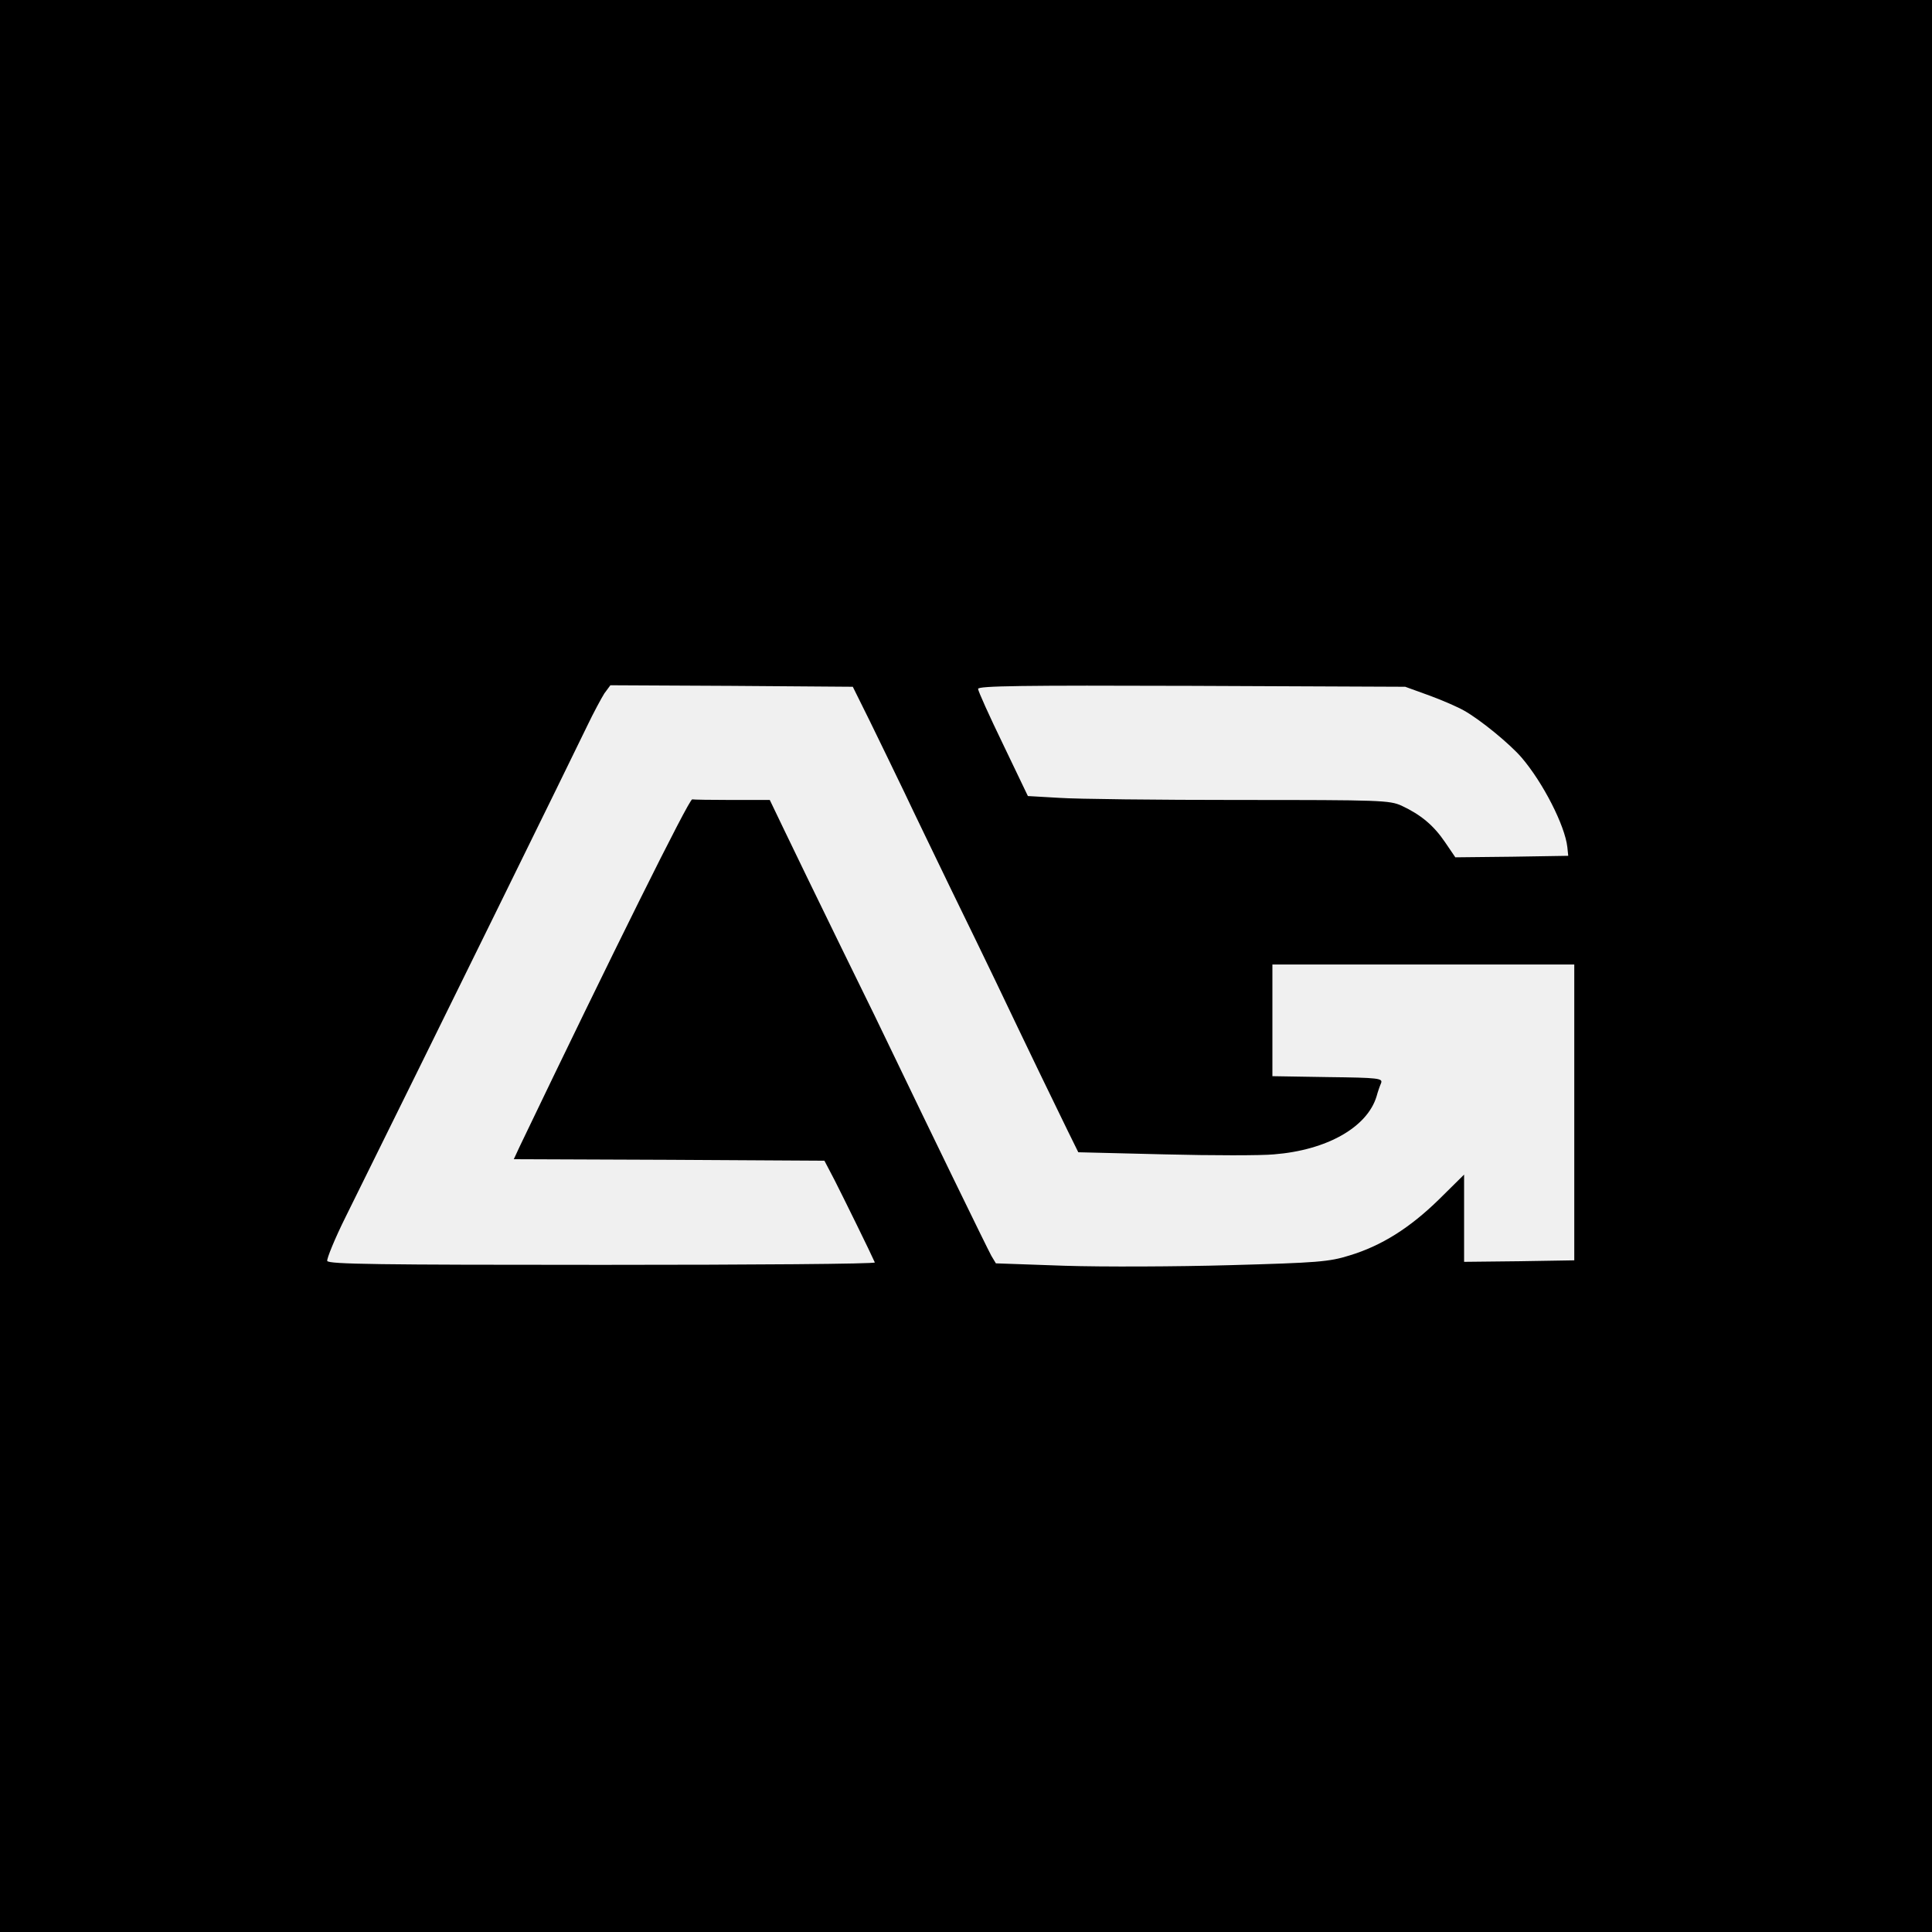
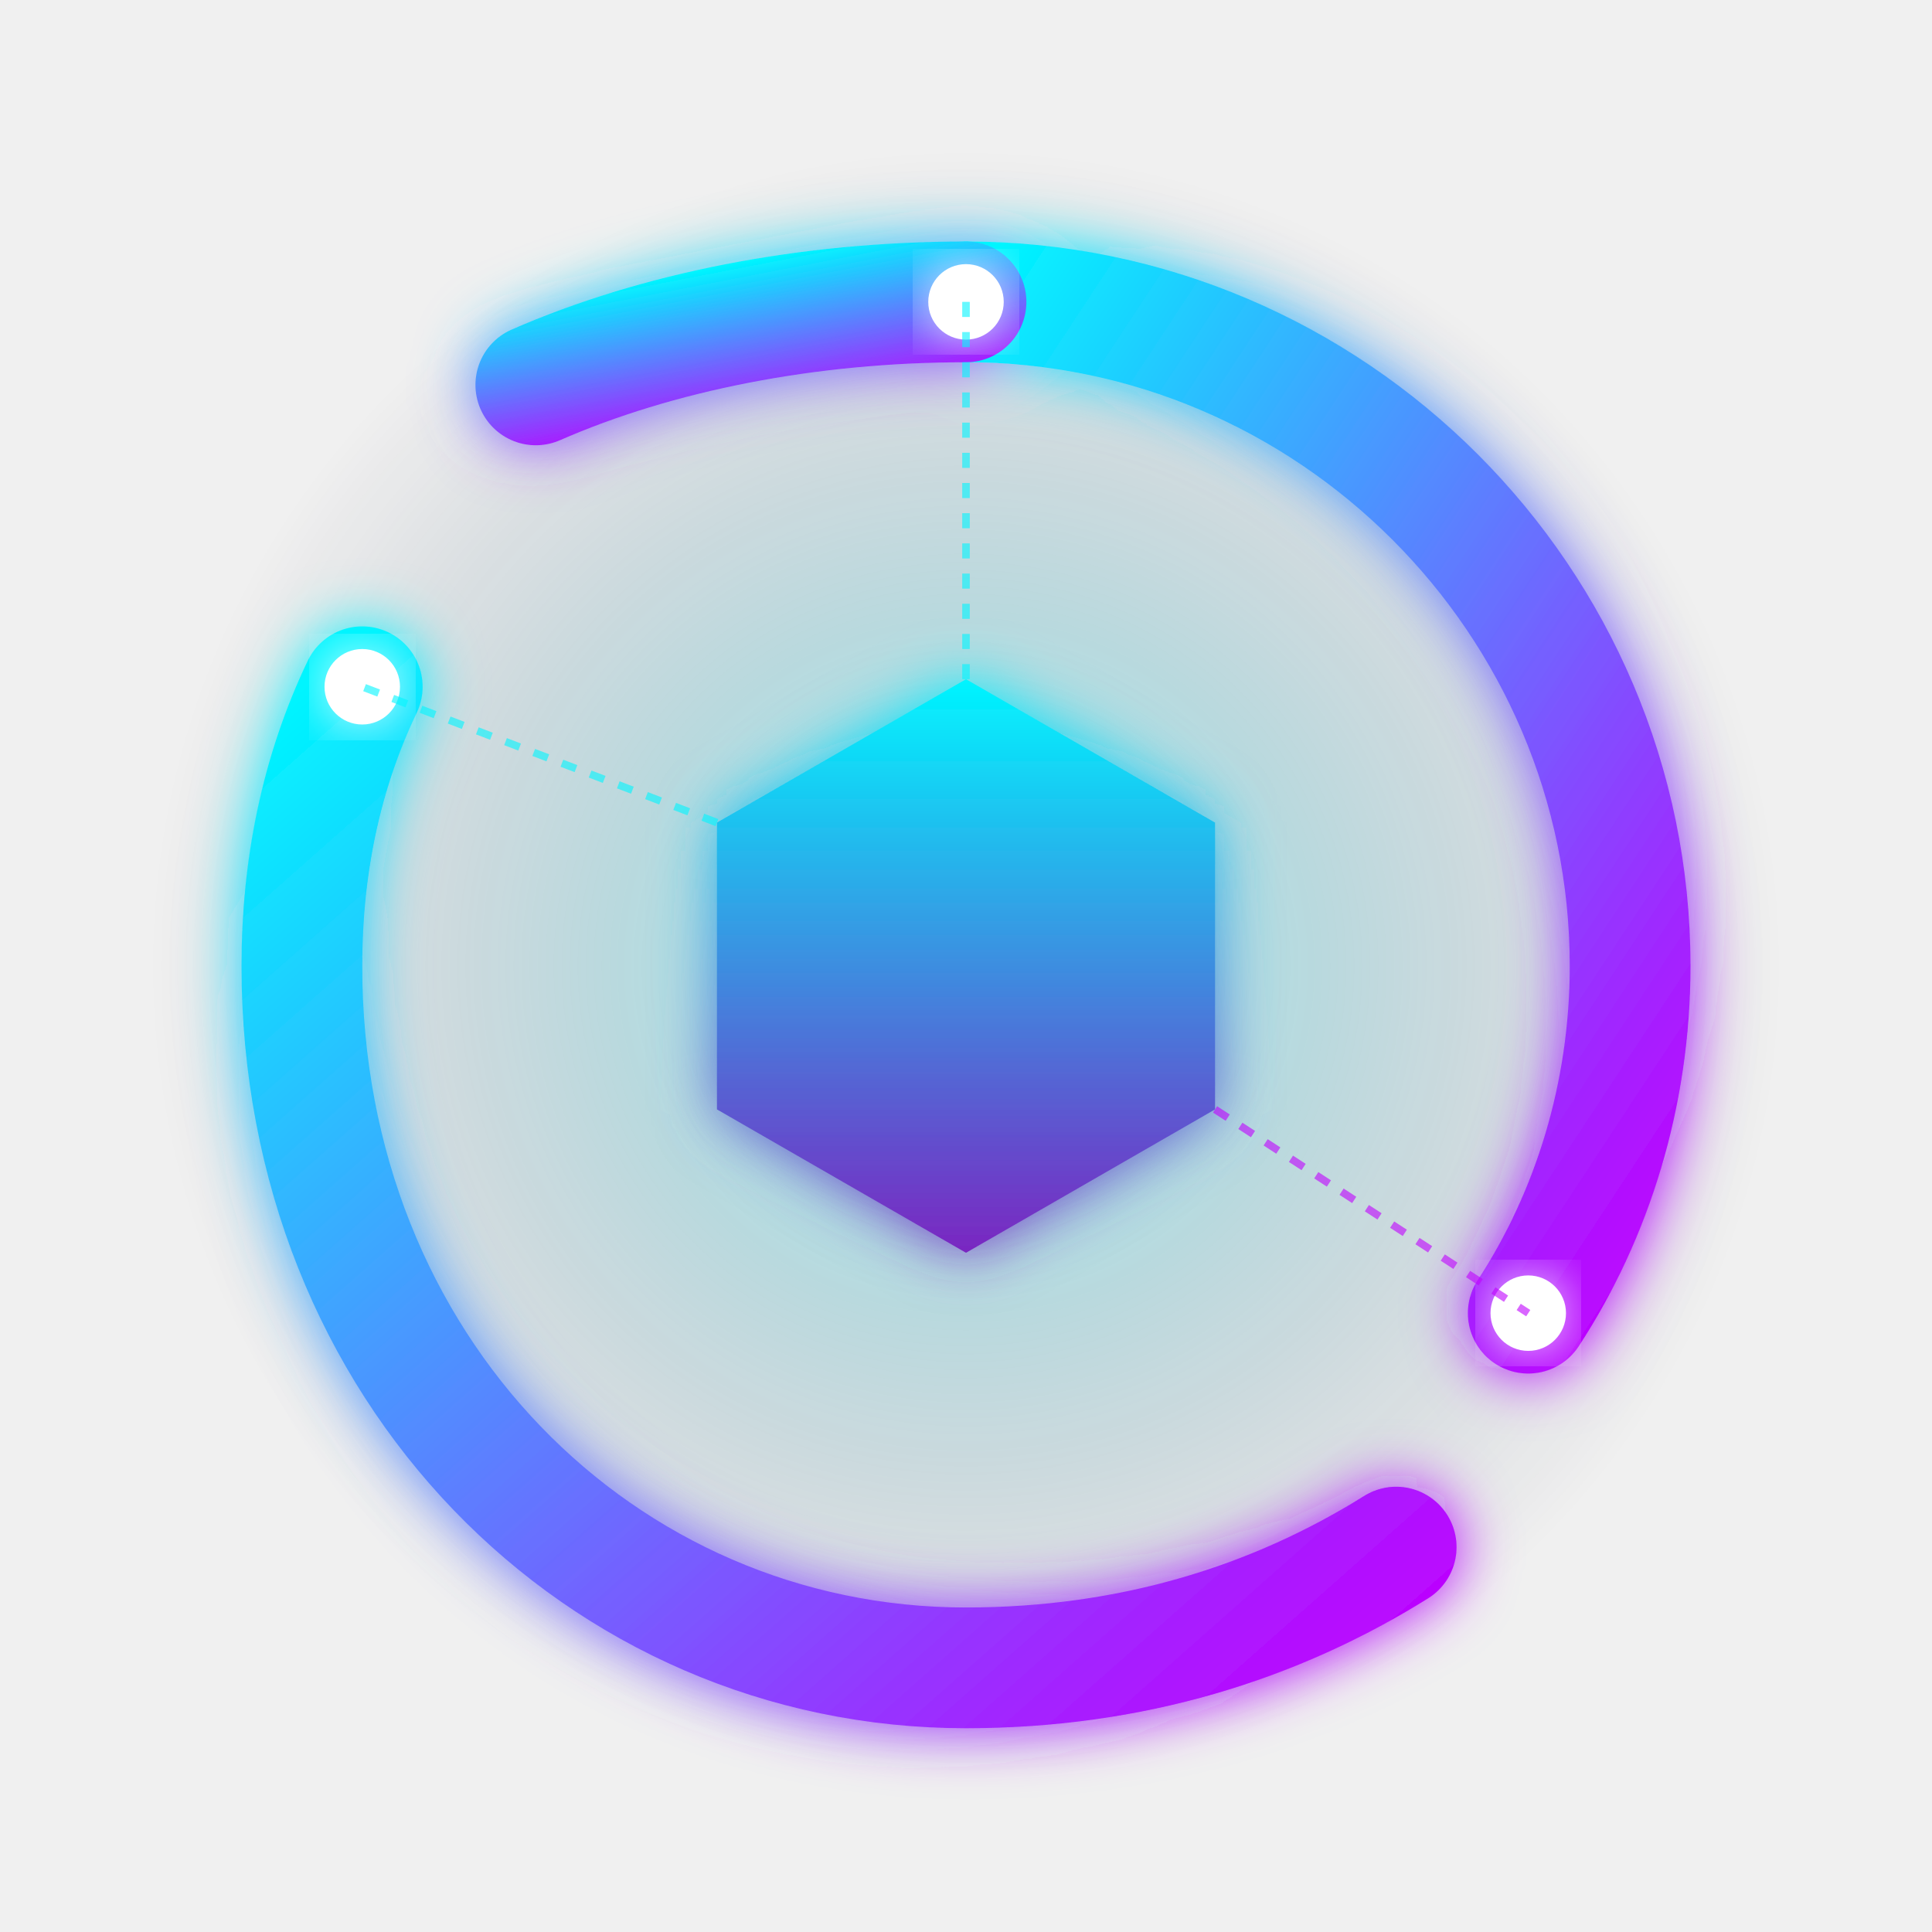
- <svg xmlns="http://www.w3.org/2000/svg" version="1.0" width="640pt" height="640pt" viewBox="0 0 640 640" preserveAspectRatio="xMidYMid meet">
-   <g transform="translate(0,640) scale(0.1,-0.1)" fill="#000000" stroke="none">
-     <path d="M0 3200 l0 -3200 3200 0 3200 0 0 3200 0 3200 -3200 0 -3200 0 0 -3200z m2882 810 c31 -63 82 -169 114 -235 31 -66 101 -210 154 -320 54 -110 120 -247 148 -305 101 -212 205 -427 239 -496 l35 -71 286 -7 c158 -4 321 -4 362 0 176 14 309 90 340 192 4 15 11 35 15 44 6 16 -7 18 -177 20 l-183 3 0 185 0 185 500 0 500 0 0 -490 0 -490 -182 -3 -183 -2 0 144 0 145 -83 -82 c-97 -95 -191 -154 -297 -186 -67 -21 -106 -24 -395 -32 -176 -5 -423 -6 -548 -2 l-228 8 -15 25 c-14 25 -220 449 -314 645 -26 55 -109 226 -185 380 -75 154 -159 326 -186 383 l-49 102 -125 0 c-69 0 -128 1 -132 2 -10 2 -267 -515 -571 -1149 l-20 -43 515 -2 514 -3 34 -65 c27 -53 120 -242 133 -272 2 -5 -404 -8 -902 -8 -740 0 -908 2 -912 13 -2 7 25 74 62 148 297 600 752 1526 799 1624 21 44 47 92 57 108 l20 27 401 -2 402 -3 57 -115z m1853 86 c44 -16 96 -39 115 -50 55 -31 151 -110 190 -155 72 -84 144 -226 152 -297 l3 -29 -187 -3 -187 -2 -34 50 c-38 56 -80 91 -144 121 -40 18 -69 19 -536 19 -272 0 -541 3 -598 7 l-104 6 -82 171 c-46 95 -83 177 -83 184 0 10 146 12 708 10 l707 -3 80 -29z" />
+ <svg xmlns="http://www.w3.org/2000/svg" width="512" height="512" viewBox="0 0 512 512" fill="none">
+   <defs>
+     <linearGradient id="cyanToPurple" x1="0%" y1="0%" x2="100%" y2="100%">
+       <stop offset="0%" stop-color="#00F5FF" />
+       <stop offset="100%" stop-color="#BF00FF" />
+     </linearGradient>
+     <radialGradient id="centralGlow" cx="50%" cy="50%" r="50%" fx="50%" fy="50%">
+       <stop offset="0%" stop-color="#00F5FF" stop-opacity="0.4" />
+       <stop offset="100%" stop-color="#000428" stop-opacity="0" />
+     </radialGradient>
+     <linearGradient id="coreGradient" x1="256" y1="180" x2="256" y2="332" gradientUnits="userSpaceOnUse">
+       <stop offset="0%" stop-color="#00F5FF" />
+       <stop offset="100%" stop-color="#7A26C1" />
+     </linearGradient>
+     <filter id="softGlow" x="-20%" y="-20%" width="140%" height="140%">
+       <feGaussianBlur stdDeviation="8" result="blur" />
+       <feComposite in="SourceGraphic" in2="blur" operator="over" />
+     </filter>
+   </defs>
+   <rect width="512" height="512" fill="transparent" />
+   <circle cx="256" cy="256" r="220" fill="url(#centralGlow)" />
+   <g filter="url(#softGlow)">
+     <path d="M256 80 C352.8 80 432 159.2 432 256 C432 290 422 322 405 348" stroke="url(#cyanToPurple)" stroke-width="32" stroke-linecap="round" />
+     <path d="M370 410 C338 430 300 442 256 442 C159.2 442 80 362.8 80 256 C80 230 85 205 96 182" stroke="url(#cyanToPurple)" stroke-width="32" stroke-linecap="round" />
+     <path d="M142 102 C174 88 214 80 256 80" stroke="url(#cyanToPurple)" stroke-width="32" stroke-linecap="round" />
  </g>
+   <path d="M256 180 L322 218 V294 L256 332 L190 294 V218 Z" fill="url(#coreGradient)" filter="url(#softGlow)">
+     <animateTransform attributeName="transform" type="rotate" from="0 256 256" to="360 256 256" dur="30s" repeatCount="indefinite" />
+   </path>
+   <circle cx="256" cy="80" r="10" fill="white" filter="url(#softGlow)" />
+   <circle cx="405" cy="348" r="10" fill="white" filter="url(#softGlow)" />
+   <circle cx="96" cy="182" r="10" fill="white" filter="url(#softGlow)" />
+   <line x1="256" y1="180" x2="256" y2="80" stroke="#00F5FF" stroke-width="2" stroke-dasharray="4 4" opacity="0.6" />
+   <line x1="322" y1="294" x2="405" y2="348" stroke="#BF00FF" stroke-width="2" stroke-dasharray="4 4" opacity="0.6" />
+   <line x1="190" y1="218" x2="96" y2="182" stroke="#00F5FF" stroke-width="2" stroke-dasharray="4 4" opacity="0.6" />
</svg>
